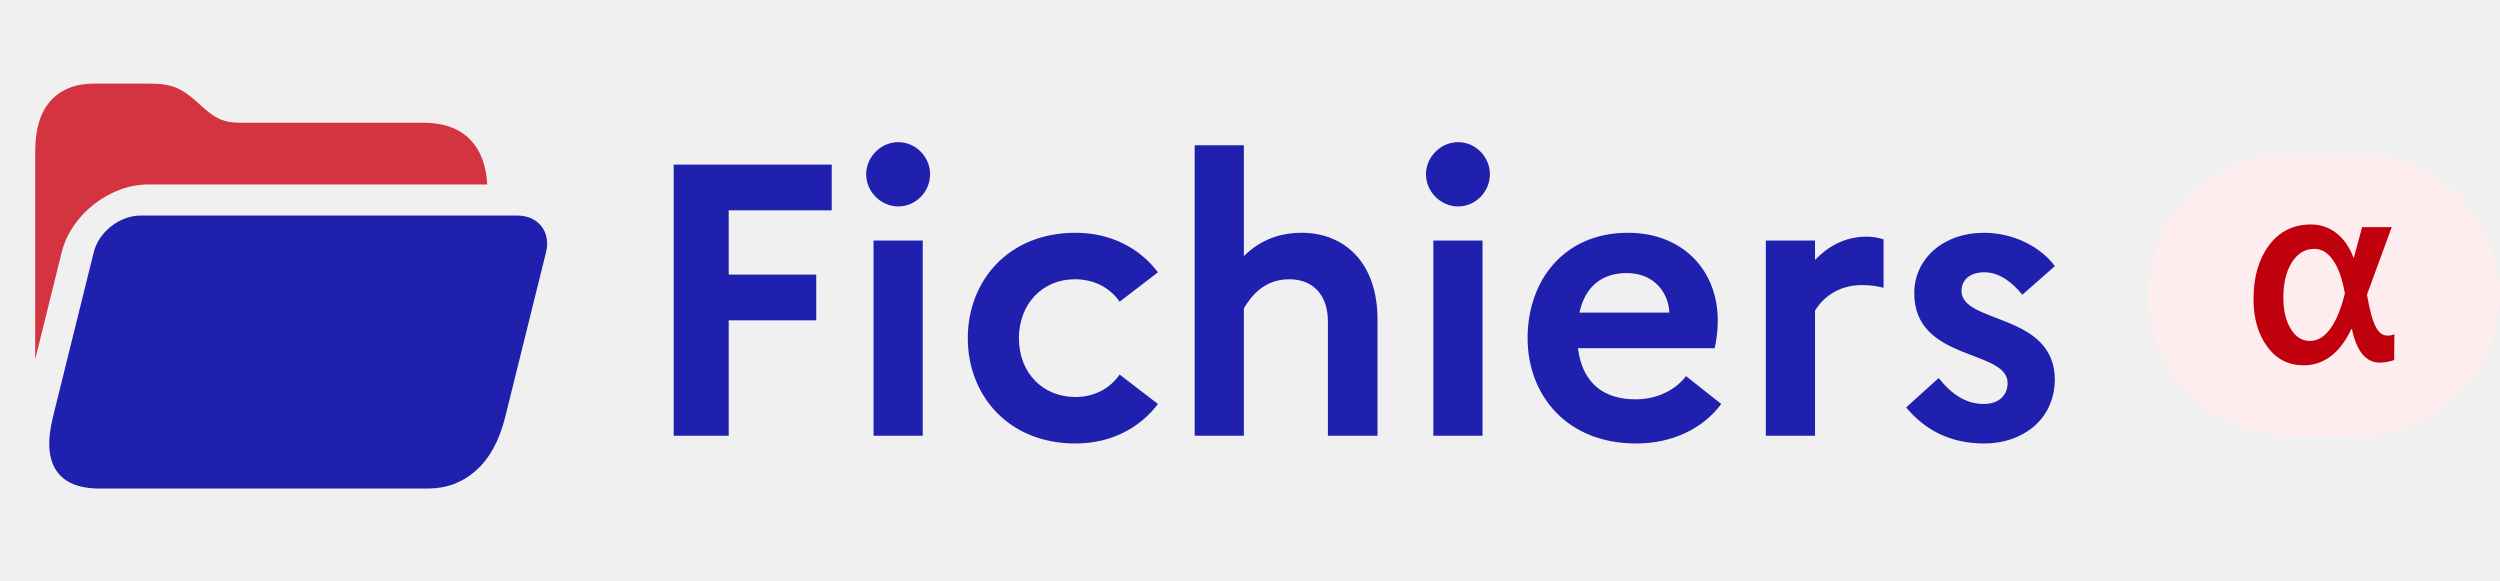
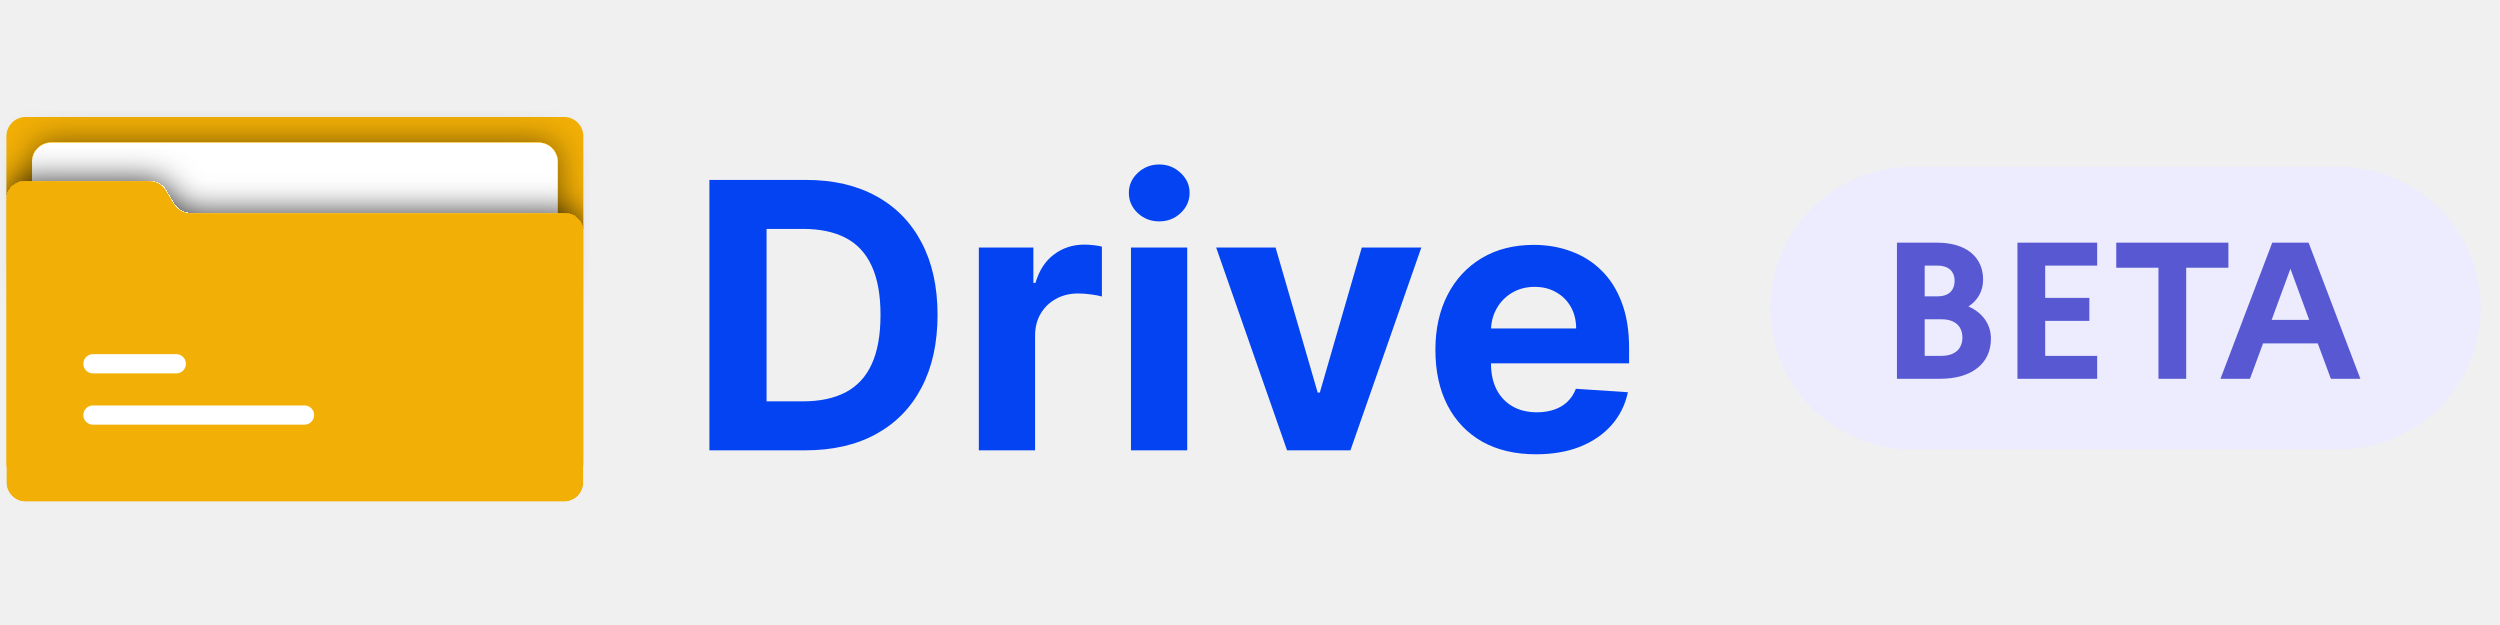
- <svg xmlns="http://www.w3.org/2000/svg" width="142" height="33" viewBox="0 0 142 33" fill="none">
-   <path d="M27.677 10.476H8.42C6.232 10.476 4.033 12.197 3.507 14.32L2 20.404V8.599C2 7.328 2.291 6.371 2.874 5.727C3.465 5.076 4.283 4.75 5.329 4.75H8.501C8.889 4.75 9.225 4.778 9.509 4.834C9.793 4.891 10.055 4.987 10.294 5.124C10.533 5.253 10.783 5.434 11.045 5.667L11.684 6.234C11.998 6.499 12.293 6.688 12.569 6.801C12.846 6.914 13.186 6.97 13.589 6.97H24.012C25.215 6.97 26.127 7.304 26.747 7.971C27.303 8.563 27.613 9.398 27.677 10.476Z" fill="#D3343F" />
-   <path d="M5.677 27.75C4.466 27.75 3.637 27.404 3.188 26.711C2.737 26.026 2.678 25.016 3.008 23.68L5.327 14.32C5.611 13.173 6.8 12.243 7.983 12.243H29.39C30.572 12.243 31.3 13.173 31.016 14.32L28.697 23.68C28.366 25.016 27.817 26.026 27.05 26.711C26.28 27.404 25.361 27.75 24.293 27.75H5.677Z" fill="#2020AE" />
-   <path d="M38.266 24.75V9.35H47.242V11.946H41.39V15.598H46.362V18.194H41.39V24.75H38.266ZM51.025 11.726C50.035 11.726 49.199 10.89 49.199 9.9C49.199 8.91 50.035 8.074 51.025 8.074C52.015 8.074 52.829 8.91 52.829 9.9C52.829 10.89 52.015 11.726 51.025 11.726ZM49.617 24.75V13.662H52.411V24.75H49.617ZM61.086 22.55C62.186 22.55 63.066 22.044 63.594 21.274L65.772 22.946C64.738 24.31 63.11 25.19 61.086 25.19C57.258 25.19 54.97 22.44 54.97 19.206C54.97 15.972 57.258 13.222 61.086 13.222C63.11 13.222 64.738 14.102 65.772 15.466L63.594 17.138C63.066 16.368 62.186 15.862 61.042 15.862C59.216 15.862 57.874 17.27 57.874 19.206C57.874 21.164 59.216 22.55 61.086 22.55ZM67.858 24.75V8.25H70.651V14.542C71.421 13.794 72.456 13.222 73.93 13.222C76.328 13.222 78.242 14.872 78.242 18.15V24.75H75.425V18.26C75.425 16.786 74.612 15.862 73.225 15.862C71.817 15.862 71.07 16.808 70.651 17.512V24.75H67.858ZM82.822 11.726C81.832 11.726 80.996 10.89 80.996 9.9C80.996 8.91 81.832 8.074 82.822 8.074C83.812 8.074 84.626 8.91 84.626 9.9C84.626 10.89 83.812 11.726 82.822 11.726ZM81.414 24.75V13.662H84.208V24.75H81.414ZM97.767 22.946C96.733 24.332 95.017 25.19 92.927 25.19C88.989 25.19 86.767 22.44 86.767 19.206C86.767 15.928 88.835 13.222 92.465 13.222C95.545 13.222 97.569 15.312 97.569 18.216C97.569 18.832 97.481 19.404 97.393 19.778H89.627C89.891 21.846 91.167 22.682 92.905 22.682C94.115 22.682 95.171 22.154 95.765 21.362L97.767 22.946ZM92.399 15.51C90.969 15.51 90.023 16.302 89.715 17.754H94.819C94.775 16.632 93.961 15.51 92.399 15.51ZM100.299 24.75V13.662H103.093V14.762C103.819 14.014 104.765 13.442 106.019 13.442C106.393 13.442 106.723 13.508 106.987 13.596V16.346C106.635 16.258 106.261 16.192 105.755 16.192C104.391 16.192 103.511 16.94 103.093 17.644V24.75H100.299ZM108.268 23.144L110.116 21.472C110.798 22.33 111.612 22.946 112.668 22.946C113.57 22.946 114.032 22.418 114.032 21.758C114.032 19.822 108.73 20.548 108.73 16.654C108.73 14.696 110.38 13.222 112.69 13.222C114.384 13.222 115.924 14.036 116.716 15.114L114.868 16.742C114.296 16.038 113.57 15.466 112.712 15.466C111.832 15.466 111.414 15.95 111.414 16.522C111.414 18.414 116.716 17.754 116.716 21.582C116.672 23.914 114.802 25.19 112.712 25.19C110.732 25.19 109.324 24.398 108.268 23.144Z" fill="#2020AE" />
-   <rect x="122" y="8.75" width="20" height="16" rx="8" fill="#FBDBDD" />
-   <rect x="122" y="8.75" width="20" height="16" rx="8" fill="white" fill-opacity="0.5" />
-   <path d="M135.987 20.454C135.685 20.548 135.415 20.599 135.179 20.599C134.391 20.599 133.859 19.964 133.589 18.687H133.557C132.906 20.065 131.993 20.75 130.844 20.75C129.984 20.75 129.294 20.396 128.775 19.682C128.256 18.968 128 18.074 128 16.992C128 15.729 128.296 14.719 128.88 13.933C129.465 13.147 130.259 12.75 131.264 12.75C131.803 12.75 132.289 12.916 132.709 13.241C133.13 13.572 133.452 14.034 133.675 14.633H133.701L134.167 12.902H135.849L134.443 16.739C134.601 17.634 134.765 18.247 134.949 18.572C135.107 18.896 135.33 19.062 135.606 19.062C135.764 19.062 135.888 19.033 136 18.983L135.987 20.454ZM133.189 16.674C133.051 15.859 132.828 15.224 132.525 14.791C132.23 14.351 131.869 14.135 131.455 14.135C130.916 14.135 130.483 14.402 130.161 14.928C129.839 15.462 129.695 16.119 129.695 16.891C129.695 17.598 129.819 18.182 130.102 18.658C130.378 19.134 130.752 19.365 131.218 19.365C131.612 19.365 131.974 19.156 132.296 18.759C132.624 18.348 132.893 17.749 133.11 16.963L133.189 16.674Z" fill="#C0000D" />
+ <svg xmlns="http://www.w3.org/2000/svg" width="112" height="28" viewBox="0 0 390 91" fill="none">
+   <g clip-path="url(#clip0_34_84)">
+     <path d="M364.831 22.75H298.325C286.082 22.75 276.157 32.627 276.157 44.811C276.157 56.994 286.082 66.871 298.325 66.871H364.831C377.075 66.871 387 56.994 387 44.811C387 32.627 377.075 22.75 364.831 22.75Z" fill="#ECECFE" />
+     <path d="M295.923 55.841V34.608H302.202C306.652 34.608 309.365 36.791 309.365 40.371C309.365 42.1 308.573 43.586 307.079 44.557C309.335 45.558 310.585 47.378 310.585 49.592C310.585 53.475 307.567 55.841 302.659 55.841H295.923ZM302.293 38.187H300.251V42.98H302.293C303.94 42.98 304.915 42.1 304.915 40.553C304.915 39.066 303.94 38.187 302.293 38.187ZM302.903 46.559H300.251V52.261H302.903C304.915 52.261 306.134 51.2 306.134 49.41C306.134 47.59 304.915 46.559 302.903 46.559ZM314.722 55.841V34.608H327.158V38.187H319.05V43.222H325.939V46.801H319.05V52.261H327.158V55.841H314.722ZM330.135 38.52V34.608H347.631V38.52H341.047V55.841H336.719V38.52H330.135ZM346.392 55.841L354.47 34.608H360.14L368.218 55.841H363.615L361.573 50.32H353.038L350.995 55.841H346.392ZM354.379 46.65H360.231L357.305 38.672L354.379 46.65Z" fill="#5858D3" />
+     <rect x="1" y="15" width="90" height="57" rx="3" fill="#F2AF05" />
+     <g filter="url(#filter0_d_34_84)">
+       <rect x="5" y="19" width="82" height="23" rx="3" fill="white" />
+     </g>
+     <g clip-path="url(#clip1_34_84)">
+       <g filter="url(#filter1_d_34_84)">
+         <path d="M1 28C1 26.343 2.343 25 4 25H23.301C24.355 25 25.332 25.553 25.874 26.456L27.126 28.544C27.668 29.447 28.645 30 29.699 30H88C89.657 30 91 31.343 91 33V72C91 73.657 89.657 75 88 75H4C2.343 75 1 73.657 1 72V28Z" fill="#F2AF05" />
+       </g>
+     </g>
+     <line x1="14.5" y1="53.5" x2="27.5" y2="53.5" stroke="white" stroke-width="3" stroke-linecap="round" />
+     <line x1="14.5" y1="61.5" x2="47.5" y2="61.5" stroke="white" stroke-width="3" stroke-linecap="round" />
+     <path d="M125.619 67H110.666V24.818H125.743C129.986 24.818 133.638 25.663 136.7 27.352C139.762 29.027 142.117 31.437 143.765 34.581C145.426 37.725 146.257 41.488 146.257 45.868C146.257 50.262 145.426 54.038 143.765 57.196C142.117 60.354 139.749 62.778 136.659 64.467C133.583 66.156 129.903 67 125.619 67ZM119.585 59.359H125.249C127.885 59.359 130.103 58.892 131.901 57.958C133.714 57.011 135.073 55.548 135.979 53.571C136.899 51.58 137.359 49.012 137.359 45.868C137.359 42.751 136.899 40.204 135.979 38.227C135.073 36.249 133.721 34.794 131.922 33.86C130.123 32.926 127.906 32.459 125.269 32.459H119.585V59.359ZM152.699 67V35.364H161.205V40.883H161.535C162.111 38.92 163.079 37.437 164.439 36.435C165.798 35.419 167.363 34.91 169.135 34.91C169.574 34.91 170.048 34.938 170.556 34.993C171.064 35.048 171.51 35.123 171.895 35.219V43.005C171.483 42.881 170.913 42.772 170.185 42.675C169.457 42.579 168.791 42.531 168.187 42.531C166.897 42.531 165.743 42.813 164.727 43.376C163.725 43.925 162.928 44.694 162.338 45.682C161.761 46.671 161.473 47.811 161.473 49.102V67H152.699ZM176.431 67V35.364H185.205V67H176.431ZM180.839 31.285C179.534 31.285 178.415 30.853 177.482 29.988C176.562 29.109 176.102 28.059 176.102 26.837C176.102 25.628 176.562 24.592 177.482 23.727C178.415 22.848 179.534 22.408 180.839 22.408C182.143 22.408 183.255 22.848 184.175 23.727C185.109 24.592 185.576 25.628 185.576 26.837C185.576 28.059 185.109 29.109 184.175 29.988C183.255 30.853 182.143 31.285 180.839 31.285ZM221.728 35.364L210.668 67H200.781L189.721 35.364H198.99L205.56 57.999H205.889L212.439 35.364H221.728ZM239.616 67.618C236.362 67.618 233.561 66.959 231.213 65.641C228.879 64.309 227.08 62.428 225.817 59.997C224.553 57.553 223.922 54.663 223.922 51.326C223.922 48.072 224.553 45.216 225.817 42.758C227.08 40.3 228.858 38.385 231.151 37.011C233.458 35.638 236.163 34.952 239.266 34.952C241.353 34.952 243.296 35.288 245.095 35.961C246.907 36.62 248.487 37.615 249.832 38.947C251.192 40.279 252.249 41.955 253.004 43.973C253.759 45.978 254.137 48.326 254.137 51.017V53.427H227.423V47.989H245.878C245.878 46.726 245.603 45.607 245.054 44.632C244.505 43.657 243.742 42.895 242.768 42.346C241.806 41.783 240.687 41.501 239.41 41.501C238.078 41.501 236.898 41.81 235.868 42.428C234.852 43.032 234.055 43.849 233.479 44.879C232.902 45.895 232.607 47.028 232.593 48.278V53.447C232.593 55.013 232.881 56.365 233.458 57.505C234.048 58.645 234.879 59.523 235.95 60.141C237.021 60.759 238.291 61.068 239.76 61.068C240.735 61.068 241.628 60.931 242.438 60.656C243.248 60.382 243.942 59.97 244.518 59.42C245.095 58.871 245.534 58.198 245.836 57.402L253.952 57.938C253.54 59.887 252.695 61.59 251.418 63.045C250.155 64.487 248.521 65.613 246.516 66.423C244.525 67.22 242.225 67.618 239.616 67.618Z" fill="#0443F2" />
+   </g>
+   <defs>
+     <filter id="filter0_d_34_84" x="0" y="14" width="92" height="33" filterUnits="userSpaceOnUse" color-interpolation-filters="sRGB">
+       <feFlood flood-opacity="0" result="BackgroundImageFix" />
+       <feColorMatrix in="SourceAlpha" type="matrix" values="0 0 0 0 0 0 0 0 0 0 0 0 0 0 0 0 0 0 127 0" result="hardAlpha" />
+       <feOffset />
+       <feGaussianBlur stdDeviation="2.5" />
+       <feComposite in2="hardAlpha" operator="out" />
+       <feColorMatrix type="matrix" values="0 0 0 0 0 0 0 0 0 0 0 0 0 0 0 0 0 0 0.5 0" />
+       <feBlend mode="normal" in2="BackgroundImageFix" result="effect1_dropShadow_34_84" />
+       <feBlend mode="normal" in="SourceGraphic" in2="effect1_dropShadow_34_84" result="shape" />
+     </filter>
+     <filter id="filter1_d_34_84" x="-4" y="20" width="100" height="60" filterUnits="userSpaceOnUse" color-interpolation-filters="sRGB">
+       <feFlood flood-opacity="0" result="BackgroundImageFix" />
+       <feColorMatrix in="SourceAlpha" type="matrix" values="0 0 0 0 0 0 0 0 0 0 0 0 0 0 0 0 0 0 127 0" result="hardAlpha" />
+       <feOffset />
+       <feGaussianBlur stdDeviation="2.5" />
+       <feComposite in2="hardAlpha" operator="out" />
+       <feColorMatrix type="matrix" values="0 0 0 0 0 0 0 0 0 0 0 0 0 0 0 0 0 0 0.8 0" />
+       <feBlend mode="normal" in2="BackgroundImageFix" result="effect1_dropShadow_34_84" />
+       <feBlend mode="normal" in="SourceGraphic" in2="effect1_dropShadow_34_84" result="shape" />
+     </filter>
+     <clipPath id="clip0_34_84">
+       <rect width="460" height="91" fill="white" />
+     </clipPath>
+     <clipPath id="clip1_34_84">
+       <rect x="1" y="15" width="90" height="60" rx="3" fill="white" />
+     </clipPath>
+   </defs>
</svg>
